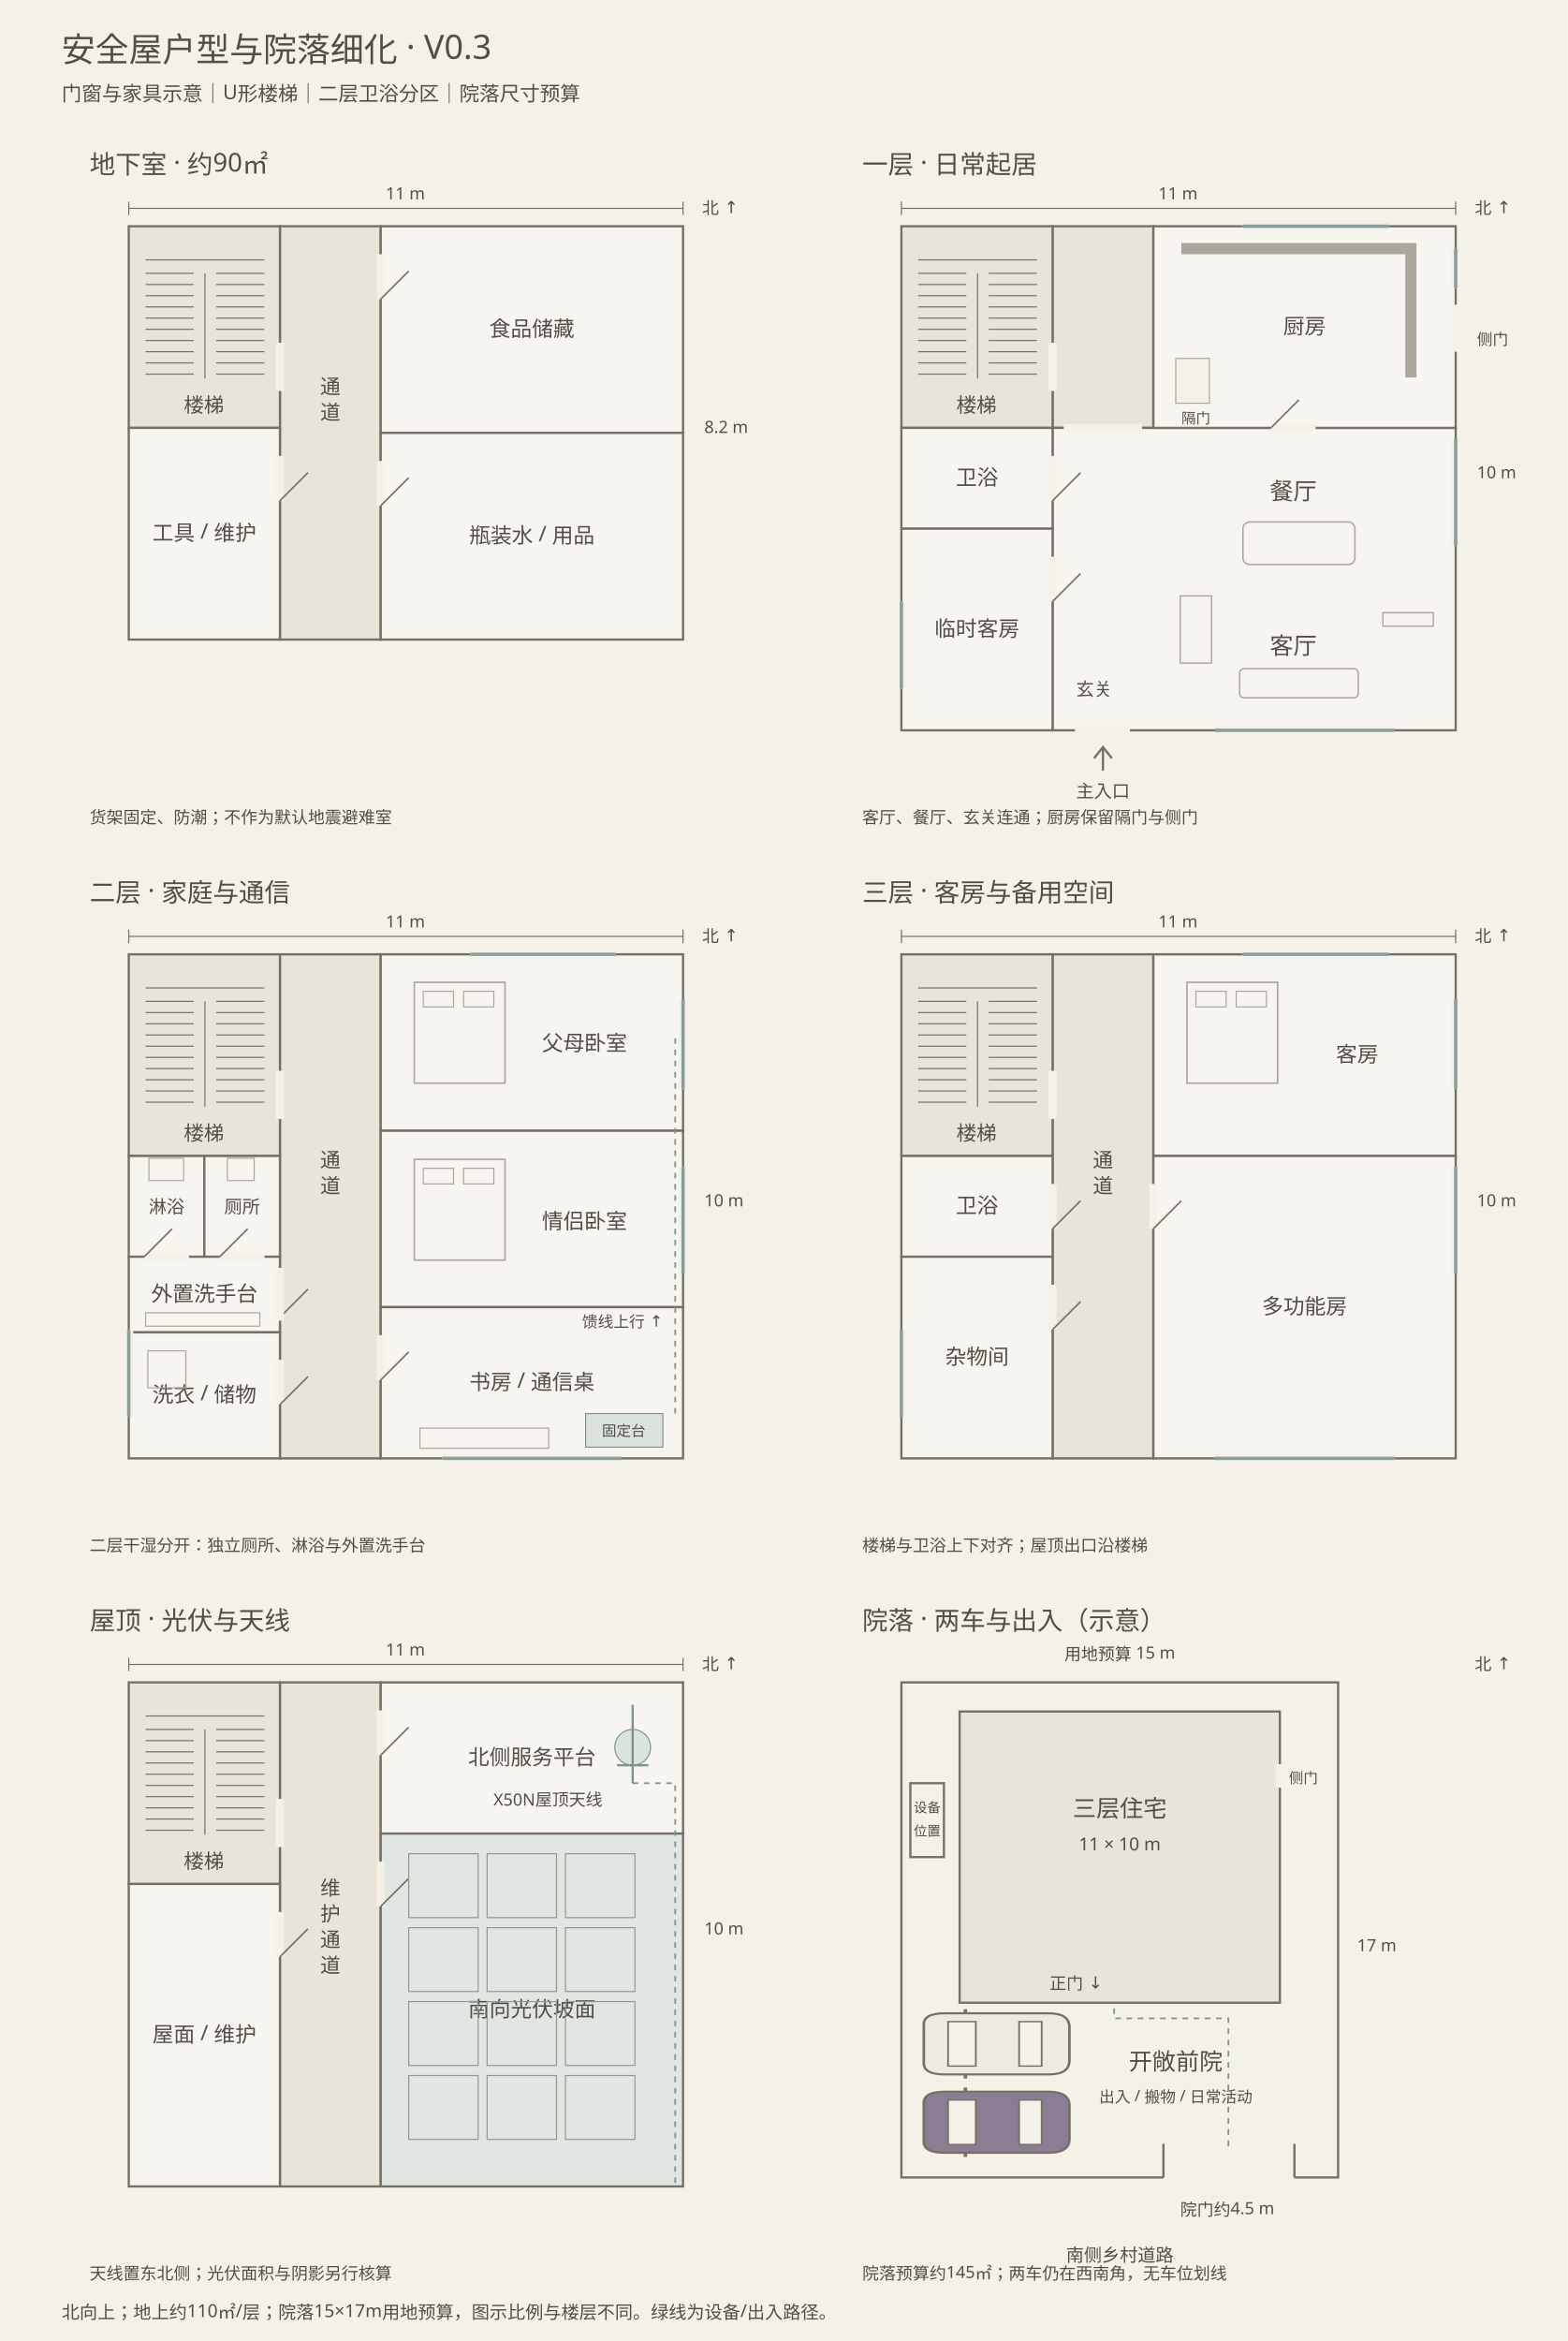
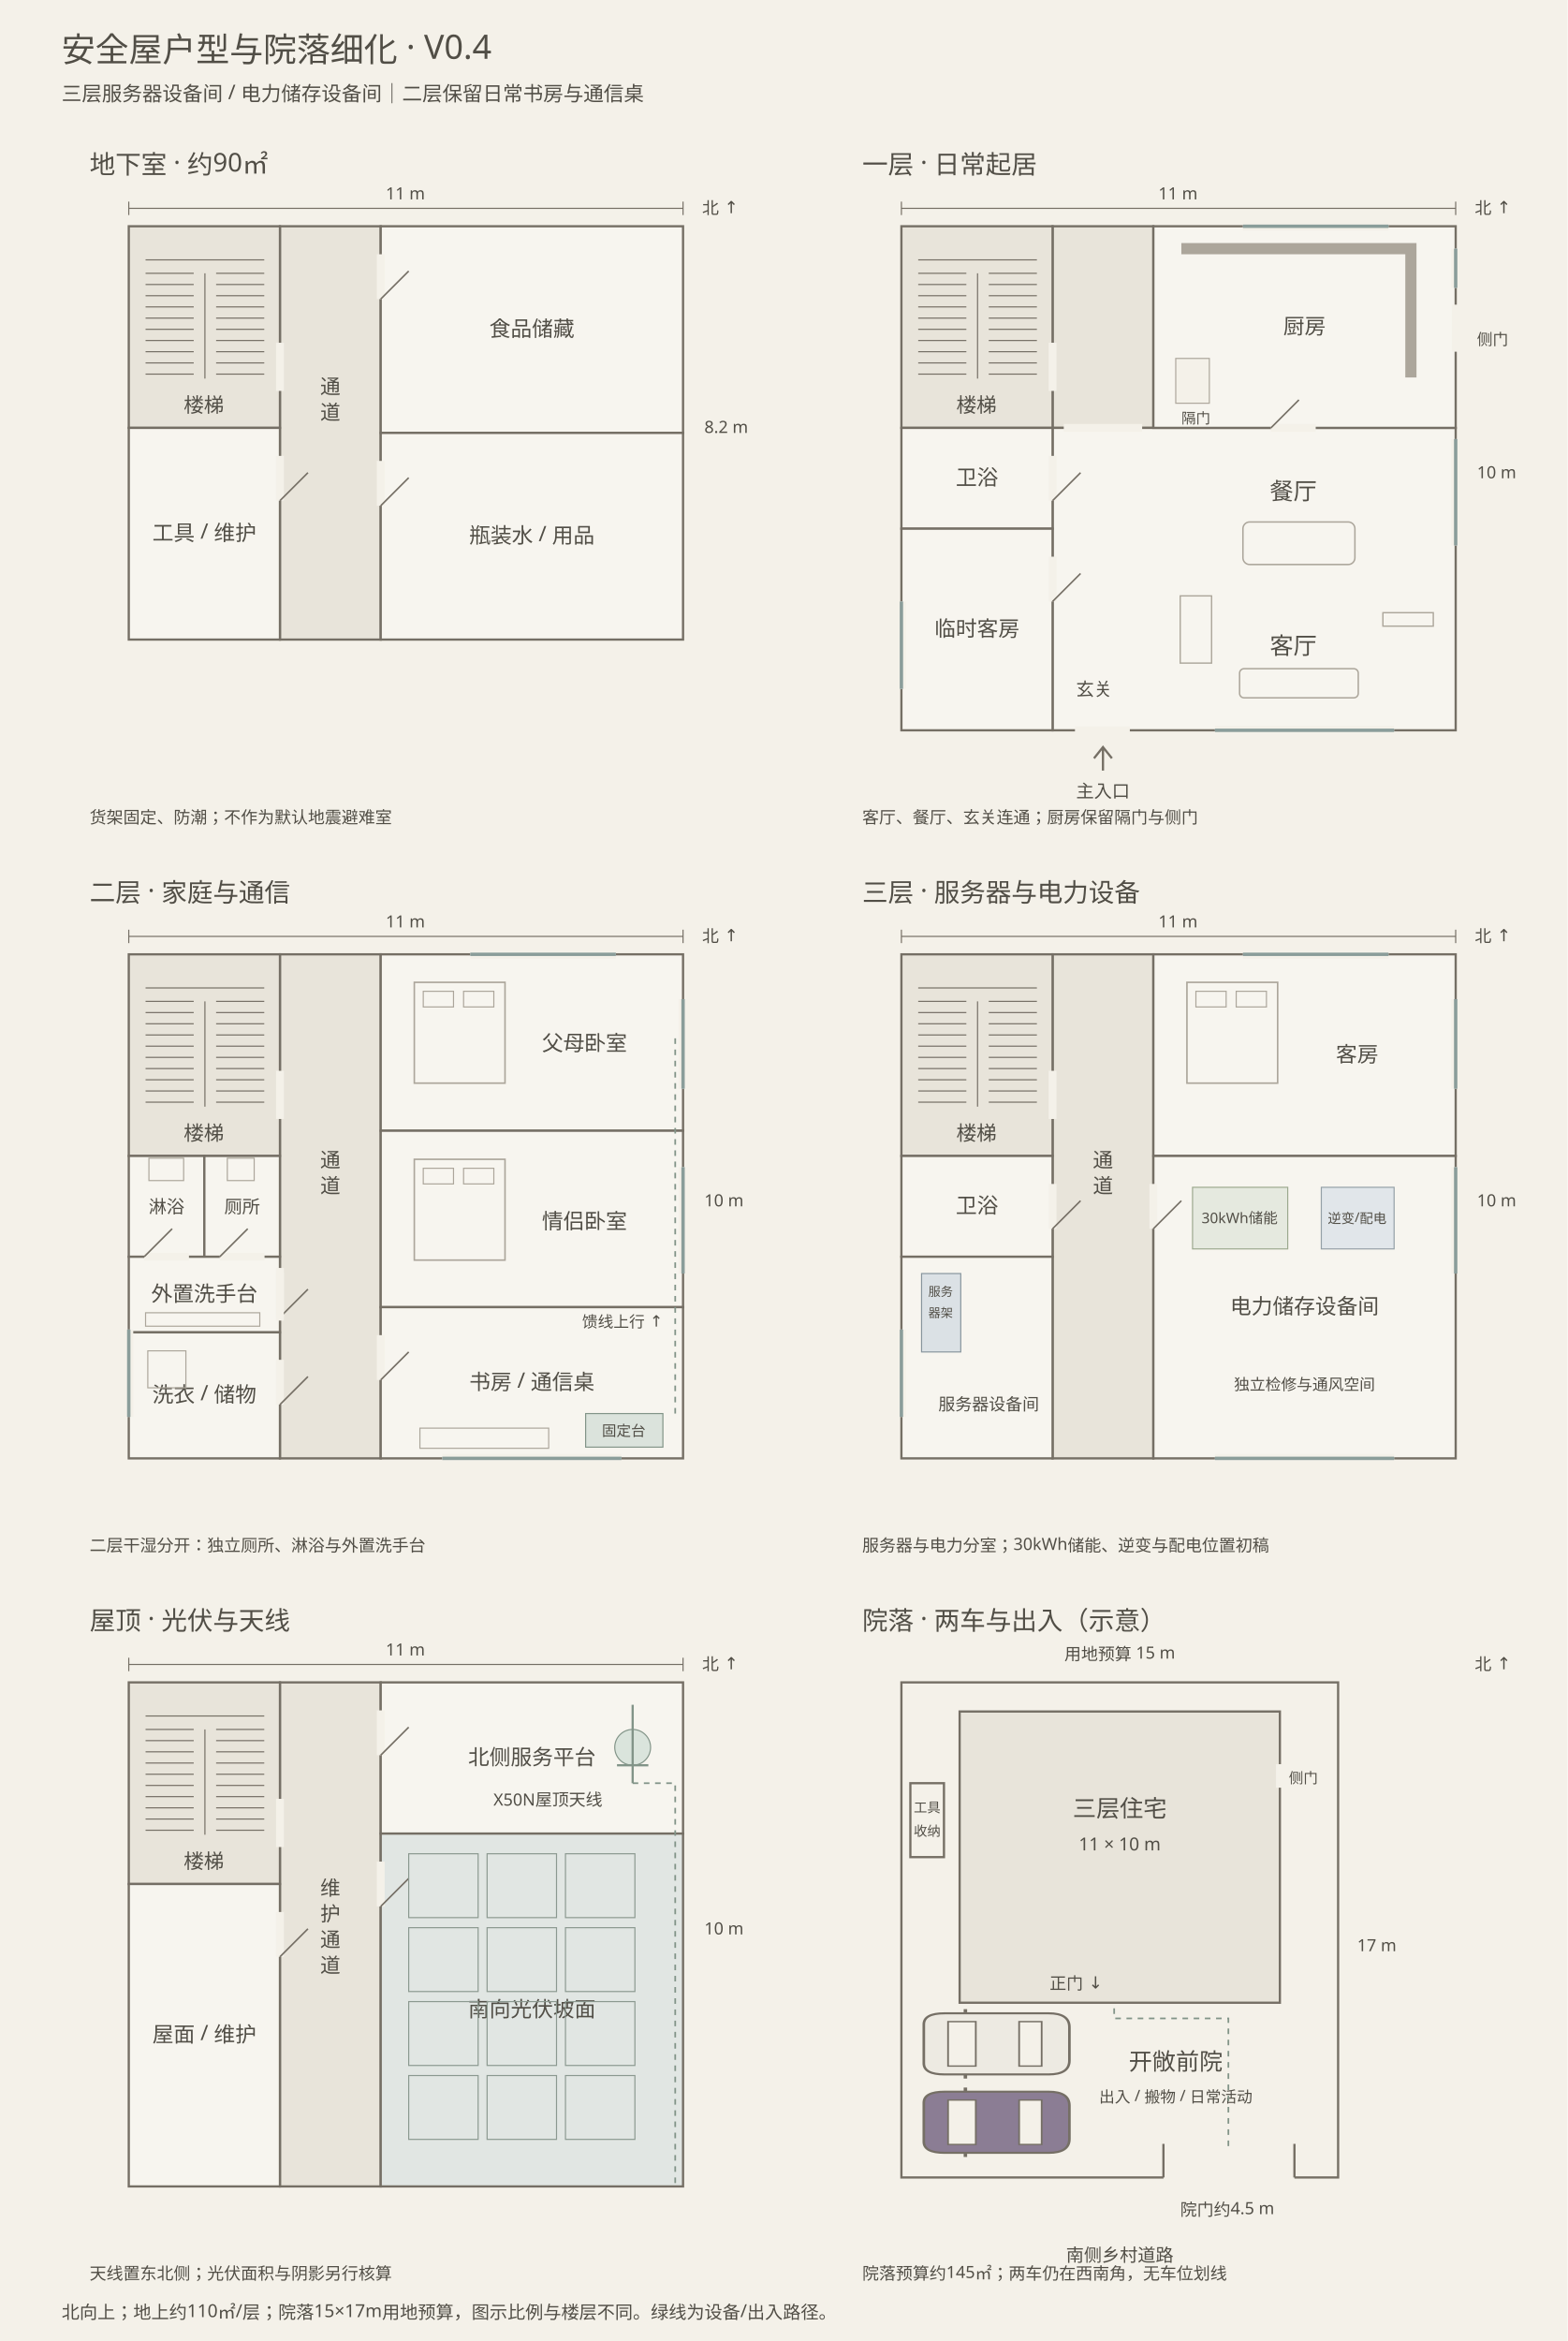
<svg xmlns="http://www.w3.org/2000/svg" width="1400" height="2090" viewBox="0 0 1400 2090">
  <rect width="100%" height="100%" fill="#f4f1e9" />
  <g font-family="Arial Unicode MS, PingFang SC, sans-serif" fill="#514e46">
-     <text x="55" y="55" font-size="30" text-anchor="start">安全屋户型与院落细化 · V0.3</text>
-     <text x="55" y="90" font-size="18" text-anchor="start">门窗与家具示意｜U形楼梯｜二层卫浴分区｜院落尺寸预算</text>
+     <text x="55" y="55" font-size="30" text-anchor="start">安全屋户型与院落细化 · V0.4</text>
+     <text x="55" y="90" font-size="18" text-anchor="start">三层服务器设备间 / 电力储存设备间｜二层保留日常书房与通信桌</text>
    <g transform="translate(25,115)">
      <text x="55" y="40" font-size="23" text-anchor="start">地下室 · 约90㎡</text>
      <text x="602" y="76" font-size="15" text-anchor="start">北 ↑</text>
      <g transform="translate(90,87)">
        <rect x="135" y="0" width="90" height="369" rx="0" fill="#e8e4da" stroke="#756f65" stroke-width="2" />
        <text x="180.0" y="149.5" font-size="18" text-anchor="middle">通</text>
        <text x="180.0" y="172.5" font-size="18" text-anchor="middle">道</text>
        <rect x="0" y="0" width="135" height="180" rx="0" fill="#e8e4da" stroke="#756f65" stroke-width="2" />
        <rect x="0" y="180" width="135" height="189.0" rx="0" fill="#f7f5ef" stroke="#756f65" stroke-width="2" />
        <text x="67.5" y="280.5" font-size="19" text-anchor="middle">工具 / 维护</text>
        <rect x="225" y="0" width="270" height="184.5" rx="0" fill="#f7f5ef" stroke="#756f65" stroke-width="2" />
        <text x="360.0" y="98.25" font-size="19" text-anchor="middle">食品储藏</text>
        <rect x="225" y="184.5" width="270" height="184.5" rx="0" fill="#f7f5ef" stroke="#756f65" stroke-width="2" />
        <text x="360.0" y="282.75" font-size="19" text-anchor="middle">瓶装水 / 用品</text>
        <path d="M135 205 V245" stroke="#f4f1e9" stroke-width="7" fill="none" />
        <path d="M135 245 l25 -25" stroke="#756f65" stroke-width="1.4" fill="none" />
        <path d="M225 25 V65" stroke="#f4f1e9" stroke-width="7" fill="none" />
        <path d="M225 65 l25 -25" stroke="#756f65" stroke-width="1.4" fill="none" />
        <path d="M225 209.5 V249.5" stroke="#f4f1e9" stroke-width="7" fill="none" />
        <path d="M225 249.5 l25 -25" stroke="#756f65" stroke-width="1.4" fill="none" />
        <path d="M135 104 V147" stroke="#f4f1e9" stroke-width="7" fill="none" />
        <path d="M15 42 H58 M78 42 H121" stroke="#756f65" stroke-width="1" fill="none" />
        <path d="M15 52 H58 M78 52 H121" stroke="#756f65" stroke-width="1" fill="none" />
        <path d="M15 62 H58 M78 62 H121" stroke="#756f65" stroke-width="1" fill="none" />
        <path d="M15 72 H58 M78 72 H121" stroke="#756f65" stroke-width="1" fill="none" />
        <path d="M15 82 H58 M78 82 H121" stroke="#756f65" stroke-width="1" fill="none" />
        <path d="M15 92 H58 M78 92 H121" stroke="#756f65" stroke-width="1" fill="none" />
        <path d="M15 102 H58 M78 102 H121" stroke="#756f65" stroke-width="1" fill="none" />
        <path d="M15 112 H58 M78 112 H121" stroke="#756f65" stroke-width="1" fill="none" />
        <path d="M15 122 H58 M78 122 H121" stroke="#756f65" stroke-width="1" fill="none" />
        <path d="M15 132 H58 M78 132 H121" stroke="#756f65" stroke-width="1" fill="none" />
        <path d="M15 30 H121 M68 42 V136" stroke="#756f65" stroke-width="1" fill="none" />
        <text x="67" y="166" font-size="18" text-anchor="middle">楼梯</text>
        <path d="M0 -16 H495 M0 -22 V-10 M495 -22 V-10" stroke="#756f65" stroke-width="1" fill="none" />
        <text x="247" y="-24" font-size="15" text-anchor="middle">11 m</text>
        <text x="514" y="184.5" font-size="15" text-anchor="start">8.2 m</text>
      </g>
      <text x="55" y="620" font-size="15" text-anchor="start">货架固定、防潮；不作为默认地震避难室</text>
    </g>
    <g transform="translate(715,115)">
      <text x="55" y="40" font-size="23" text-anchor="start">一层 · 日常起居</text>
      <text x="602" y="76" font-size="15" text-anchor="start">北 ↑</text>
      <g transform="translate(90,87)">
        <rect x="135" y="0" width="90" height="180" rx="0" fill="#e8e4da" stroke="#756f65" stroke-width="2" />
        <rect x="135" y="180" width="360" height="270" rx="0" fill="#f7f5ef" stroke="#756f65" stroke-width="2" />
        <rect x="0" y="0" width="135" height="180" rx="0" fill="#e8e4da" stroke="#756f65" stroke-width="2" />
        <rect x="0" y="180" width="135" height="90" rx="0" fill="#f7f5ef" stroke="#756f65" stroke-width="2" />
        <text x="67.5" y="231.0" font-size="19" text-anchor="middle">卫浴</text>
        <rect x="0" y="270" width="135" height="180" rx="0" fill="#f7f5ef" stroke="#756f65" stroke-width="2" />
        <text x="67.5" y="366.0" font-size="19" text-anchor="middle">临时客房</text>
        <rect x="225" y="0" width="270" height="180" rx="0" fill="#f7f5ef" stroke="#756f65" stroke-width="2" />
        <text x="360.0" y="96.0" font-size="19" text-anchor="middle">厨房</text>
        <path d="M135 205 V245" stroke="#f4f1e9" stroke-width="7" fill="none" />
        <path d="M135 245 l25 -25" stroke="#756f65" stroke-width="1.4" fill="none" />
        <path d="M135 295 V335" stroke="#f4f1e9" stroke-width="7" fill="none" />
        <path d="M135 335 l25 -25" stroke="#756f65" stroke-width="1.4" fill="none" />
        <path d="M330 180 H370" stroke="#f4f1e9" stroke-width="7" fill="none" />
        <path d="M330 180 l25 -25" stroke="#756f65" stroke-width="1.4" fill="none" />
        <path d="M135 104 V147" stroke="#f4f1e9" stroke-width="7" fill="none" />
        <path d="M15 42 H58 M78 42 H121" stroke="#756f65" stroke-width="1" fill="none" />
        <path d="M15 52 H58 M78 52 H121" stroke="#756f65" stroke-width="1" fill="none" />
        <path d="M15 62 H58 M78 62 H121" stroke="#756f65" stroke-width="1" fill="none" />
        <path d="M15 72 H58 M78 72 H121" stroke="#756f65" stroke-width="1" fill="none" />
        <path d="M15 82 H58 M78 82 H121" stroke="#756f65" stroke-width="1" fill="none" />
        <path d="M15 92 H58 M78 92 H121" stroke="#756f65" stroke-width="1" fill="none" />
        <path d="M15 102 H58 M78 102 H121" stroke="#756f65" stroke-width="1" fill="none" />
        <path d="M15 112 H58 M78 112 H121" stroke="#756f65" stroke-width="1" fill="none" />
        <path d="M15 122 H58 M78 122 H121" stroke="#756f65" stroke-width="1" fill="none" />
        <path d="M15 132 H58 M78 132 H121" stroke="#756f65" stroke-width="1" fill="none" />
        <path d="M15 30 H121 M68 42 V136" stroke="#756f65" stroke-width="1" fill="none" />
        <text x="67" y="166" font-size="18" text-anchor="middle">楼梯</text>
        <path d="M0 -16 H495 M0 -22 V-10 M495 -22 V-10" stroke="#756f65" stroke-width="1" fill="none" />
        <text x="247" y="-24" font-size="15" text-anchor="middle">11 m</text>
        <text x="514" y="225.0" font-size="15" text-anchor="start">10 m</text>
        <path d="M305 0 H435" stroke="#f4f1e9" stroke-width="8" fill="none" />
        <path d="M305 0 H435" stroke="#8a9d9a" stroke-width="3" fill="none" />
        <path d="M495 190 V285" stroke="#f4f1e9" stroke-width="8" fill="none" />
        <path d="M495 190 V285" stroke="#8a9d9a" stroke-width="3" fill="none" />
        <path d="M280 450 H440" stroke="#f4f1e9" stroke-width="8" fill="none" />
        <path d="M280 450 H440" stroke="#8a9d9a" stroke-width="3" fill="none" />
        <path d="M0 335 V413" stroke="#f4f1e9" stroke-width="8" fill="none" />
        <path d="M0 335 V413" stroke="#8a9d9a" stroke-width="3" fill="none" />
        <path d="M495 20 V55" stroke="#f4f1e9" stroke-width="8" fill="none" />
        <path d="M495 20 V55" stroke="#8a9d9a" stroke-width="3" fill="none" />
        <path d="M145 180 H215" stroke="#f4f1e9" stroke-width="7" fill="none" />
        <path d="M155 450 H204" stroke="#f4f1e9" stroke-width="7" fill="none" />
        <path d="M180 486 V465 M172 475 L180 465 L188 475" stroke="#756f65" stroke-width="2" fill="none" />
        <text x="180" y="510" font-size="16" text-anchor="middle">主入口</text>
        <path d="M495 70 V112" stroke="#f4f1e9" stroke-width="7" fill="none" />
        <text x="514" y="106" font-size="14" text-anchor="start">侧门</text>
        <text x="350" y="244" font-size="21" text-anchor="middle">餐厅</text>
        <text x="350" y="382" font-size="21" text-anchor="middle">客厅</text>
        <text x="172" y="419" font-size="16" text-anchor="middle">玄关</text>
        <rect x="305" y="264" width="100" height="38" rx="6" fill="none" stroke="#aca69b" stroke-width="1.3" />
        <rect x="302" y="395" width="106" height="26" rx="4" fill="none" stroke="#aca69b" stroke-width="1.3" />
        <rect x="430" y="345" width="45" height="12" rx="0" fill="none" stroke="#aca69b" stroke-width="1.2" />
        <rect x="249" y="330" width="28" height="60" rx="0" fill="none" stroke="#aca69b" stroke-width="1.2" />
        <path d="M250 20 H455 V135" stroke="#aca69b" stroke-width="10" fill="none" />
        <rect x="245" y="118" width="30" height="40" rx="0" fill="#f4f1e9" stroke="#aca69b" stroke-width="1" />
        <text x="250" y="176" font-size="13" text-anchor="start">隔门</text>
      </g>
      <text x="55" y="620" font-size="15" text-anchor="start">客厅、餐厅、玄关连通；厨房保留隔门与侧门</text>
    </g>
    <g transform="translate(25,765)">
      <text x="55" y="40" font-size="23" text-anchor="start">二层 · 家庭与通信</text>
      <text x="602" y="76" font-size="15" text-anchor="start">北 ↑</text>
      <g transform="translate(90,87)">
        <rect x="135" y="0" width="90" height="450" rx="0" fill="#e8e4da" stroke="#756f65" stroke-width="2" />
        <text x="180.0" y="190.0" font-size="18" text-anchor="middle">通</text>
        <text x="180.0" y="213.0" font-size="18" text-anchor="middle">道</text>
        <rect x="0" y="0" width="135" height="180" rx="0" fill="#e8e4da" stroke="#756f65" stroke-width="2" />
        <rect x="0" y="180" width="67.5" height="90" rx="0" fill="#f7f5ef" stroke="#756f65" stroke-width="2" />
        <text x="33.75" y="231.0" font-size="16" text-anchor="middle">淋浴</text>
        <rect x="67.5" y="180" width="67.5" height="90" rx="0" fill="#f7f5ef" stroke="#756f65" stroke-width="2" />
        <text x="101.25" y="231.0" font-size="16" text-anchor="middle">厕所</text>
        <rect x="0" y="270" width="135" height="67.5" rx="0" fill="#f7f5ef" stroke="#756f65" stroke-width="2" />
        <text x="67.5" y="309.75" font-size="19" text-anchor="middle">外置洗手台</text>
        <rect x="0" y="337.5" width="135" height="112.5" rx="0" fill="#f7f5ef" stroke="#756f65" stroke-width="2" />
        <text x="67.5" y="399.75" font-size="19" text-anchor="middle">洗衣 / 储物</text>
        <rect x="225" y="0" width="270" height="157.5" rx="0" fill="#f7f5ef" stroke="#756f65" stroke-width="2" />
        <rect x="225" y="157.5" width="270" height="157.5" rx="0" fill="#f7f5ef" stroke="#756f65" stroke-width="2" />
        <rect x="225" y="315" width="270" height="135" rx="0" fill="#f7f5ef" stroke="#756f65" stroke-width="2" />
        <text x="360.0" y="388.5" font-size="19" text-anchor="middle">书房 / 通信桌</text>
        <path d="M13.75 270 H53.75" stroke="#f4f1e9" stroke-width="7" fill="none" />
        <path d="M13.75 270 l25 -25" stroke="#756f65" stroke-width="1.4" fill="none" />
        <path d="M81.25 270 H121.25" stroke="#f4f1e9" stroke-width="7" fill="none" />
        <path d="M81.25 270 l25 -25" stroke="#756f65" stroke-width="1.4" fill="none" />
        <path d="M135 284 V324" stroke="#f4f1e9" stroke-width="7" fill="none" />
        <path d="M135 324 l25 -25" stroke="#756f65" stroke-width="1.4" fill="none" />
        <path d="M135 362 V402" stroke="#f4f1e9" stroke-width="7" fill="none" />
        <path d="M135 402 l25 -25" stroke="#756f65" stroke-width="1.4" fill="none" />
        <path d="M225 340 V380" stroke="#f4f1e9" stroke-width="7" fill="none" />
        <path d="M225 380 l25 -25" stroke="#756f65" stroke-width="1.4" fill="none" />
        <path d="M135 104 V147" stroke="#f4f1e9" stroke-width="7" fill="none" />
        <path d="M15 42 H58 M78 42 H121" stroke="#756f65" stroke-width="1" fill="none" />
        <path d="M15 52 H58 M78 52 H121" stroke="#756f65" stroke-width="1" fill="none" />
        <path d="M15 62 H58 M78 62 H121" stroke="#756f65" stroke-width="1" fill="none" />
        <path d="M15 72 H58 M78 72 H121" stroke="#756f65" stroke-width="1" fill="none" />
        <path d="M15 82 H58 M78 82 H121" stroke="#756f65" stroke-width="1" fill="none" />
        <path d="M15 92 H58 M78 92 H121" stroke="#756f65" stroke-width="1" fill="none" />
        <path d="M15 102 H58 M78 102 H121" stroke="#756f65" stroke-width="1" fill="none" />
        <path d="M15 112 H58 M78 112 H121" stroke="#756f65" stroke-width="1" fill="none" />
        <path d="M15 122 H58 M78 122 H121" stroke="#756f65" stroke-width="1" fill="none" />
        <path d="M15 132 H58 M78 132 H121" stroke="#756f65" stroke-width="1" fill="none" />
        <path d="M15 30 H121 M68 42 V136" stroke="#756f65" stroke-width="1" fill="none" />
        <text x="67" y="166" font-size="18" text-anchor="middle">楼梯</text>
        <path d="M0 -16 H495 M0 -22 V-10 M495 -22 V-10" stroke="#756f65" stroke-width="1" fill="none" />
        <text x="247" y="-24" font-size="15" text-anchor="middle">11 m</text>
        <text x="514" y="225.0" font-size="15" text-anchor="start">10 m</text>
        <path d="M305 0 H435" stroke="#f4f1e9" stroke-width="8" fill="none" />
        <path d="M305 0 H435" stroke="#8a9d9a" stroke-width="3" fill="none" />
        <path d="M495 190 V285" stroke="#f4f1e9" stroke-width="8" fill="none" />
        <path d="M495 190 V285" stroke="#8a9d9a" stroke-width="3" fill="none" />
        <path d="M280 450 H440" stroke="#f4f1e9" stroke-width="8" fill="none" />
        <path d="M280 450 H440" stroke="#8a9d9a" stroke-width="3" fill="none" />
        <path d="M0 335 V413" stroke="#f4f1e9" stroke-width="8" fill="none" />
        <path d="M0 335 V413" stroke="#8a9d9a" stroke-width="3" fill="none" />
        <path d="M495 40 V120" stroke="#f4f1e9" stroke-width="8" fill="none" />
        <path d="M495 40 V120" stroke="#8a9d9a" stroke-width="3" fill="none" />
        <rect x="255" y="25" width="81" height="90" rx="0" fill="none" stroke="#aca69b" stroke-width="1.4" />
        <rect x="263" y="33" width="27" height="14" rx="0" fill="none" stroke="#aca69b" stroke-width="1" />
        <rect x="299" y="33" width="27" height="14" rx="0" fill="none" stroke="#aca69b" stroke-width="1" />
        <rect x="255" y="183" width="81" height="90" rx="0" fill="none" stroke="#aca69b" stroke-width="1.4" />
        <rect x="263" y="191" width="27" height="14" rx="0" fill="none" stroke="#aca69b" stroke-width="1" />
        <rect x="299" y="191" width="27" height="14" rx="0" fill="none" stroke="#aca69b" stroke-width="1" />
        <text x="407" y="86" font-size="19" text-anchor="middle">父母卧室</text>
        <text x="407" y="245" font-size="19" text-anchor="middle">情侣卧室</text>
        <rect x="18" y="182" width="31" height="20" rx="0" fill="none" stroke="#aca69b" stroke-width="1" />
        <rect x="88" y="182" width="24" height="20" rx="0" fill="none" stroke="#aca69b" stroke-width="1" />
        <rect x="15" y="320" width="102" height="12" rx="0" fill="none" stroke="#aca69b" stroke-width="1" />
        <rect x="17" y="354" width="34" height="33" rx="0" fill="none" stroke="#aca69b" stroke-width="1" />
        <rect x="260" y="423" width="115" height="18" rx="0" fill="none" stroke="#aca69b" stroke-width="1" />
        <rect x="408" y="410" width="69" height="30" rx="0" fill="#dbe3dc" stroke="#829488" stroke-width="1" />
        <text x="442" y="430" font-size="13" text-anchor="middle">固定台</text>
        <path d="M488 410 V70" stroke="#829488" stroke-width="1.5" fill="none" stroke-dasharray="5 5" />
        <text x="477" y="333" font-size="14" text-anchor="end">馈线上行 ↑</text>
        <path d="M135 280 V327" stroke="#f4f1e9" stroke-width="7" fill="none" />
      </g>
      <text x="55" y="620" font-size="15" text-anchor="start">二层干湿分开：独立厕所、淋浴与外置洗手台</text>
    </g>
    <g transform="translate(715,765)">
-       <text x="55" y="40" font-size="23" text-anchor="start">三层 · 客房与备用空间</text>
+       <text x="55" y="40" font-size="23" text-anchor="start">三层 · 服务器与电力设备</text>
      <text x="602" y="76" font-size="15" text-anchor="start">北 ↑</text>
      <g transform="translate(90,87)">
        <rect x="135" y="0" width="90" height="450" rx="0" fill="#e8e4da" stroke="#756f65" stroke-width="2" />
        <text x="180.0" y="190.0" font-size="18" text-anchor="middle">通</text>
        <text x="180.0" y="213.0" font-size="18" text-anchor="middle">道</text>
        <rect x="0" y="0" width="135" height="180" rx="0" fill="#e8e4da" stroke="#756f65" stroke-width="2" />
        <rect x="0" y="180" width="135" height="90" rx="0" fill="#f7f5ef" stroke="#756f65" stroke-width="2" />
        <text x="67.5" y="231.0" font-size="19" text-anchor="middle">卫浴</text>
        <rect x="0" y="270" width="135" height="180" rx="0" fill="#f7f5ef" stroke="#756f65" stroke-width="2" />
-         <text x="67.5" y="366.0" font-size="19" text-anchor="middle">杂物间</text>
        <rect x="225" y="0" width="270" height="180" rx="0" fill="#f7f5ef" stroke="#756f65" stroke-width="2" />
        <rect x="225" y="180" width="270" height="270" rx="0" fill="#f7f5ef" stroke="#756f65" stroke-width="2" />
-         <text x="360.0" y="321.0" font-size="19" text-anchor="middle">多功能房</text>
+         <text x="360.0" y="321.0" font-size="19" text-anchor="middle">电力储存设备间</text>
        <path d="M135 205 V245" stroke="#f4f1e9" stroke-width="7" fill="none" />
        <path d="M135 245 l25 -25" stroke="#756f65" stroke-width="1.4" fill="none" />
-         <path d="M135 295 V335" stroke="#f4f1e9" stroke-width="7" fill="none" />
-         <path d="M135 335 l25 -25" stroke="#756f65" stroke-width="1.4" fill="none" />
        <path d="M225 205 V245" stroke="#f4f1e9" stroke-width="7" fill="none" />
        <path d="M225 245 l25 -25" stroke="#756f65" stroke-width="1.4" fill="none" />
        <path d="M135 104 V147" stroke="#f4f1e9" stroke-width="7" fill="none" />
        <path d="M15 42 H58 M78 42 H121" stroke="#756f65" stroke-width="1" fill="none" />
        <path d="M15 52 H58 M78 52 H121" stroke="#756f65" stroke-width="1" fill="none" />
        <path d="M15 62 H58 M78 62 H121" stroke="#756f65" stroke-width="1" fill="none" />
        <path d="M15 72 H58 M78 72 H121" stroke="#756f65" stroke-width="1" fill="none" />
        <path d="M15 82 H58 M78 82 H121" stroke="#756f65" stroke-width="1" fill="none" />
        <path d="M15 92 H58 M78 92 H121" stroke="#756f65" stroke-width="1" fill="none" />
        <path d="M15 102 H58 M78 102 H121" stroke="#756f65" stroke-width="1" fill="none" />
        <path d="M15 112 H58 M78 112 H121" stroke="#756f65" stroke-width="1" fill="none" />
        <path d="M15 122 H58 M78 122 H121" stroke="#756f65" stroke-width="1" fill="none" />
        <path d="M15 132 H58 M78 132 H121" stroke="#756f65" stroke-width="1" fill="none" />
        <path d="M15 30 H121 M68 42 V136" stroke="#756f65" stroke-width="1" fill="none" />
        <text x="67" y="166" font-size="18" text-anchor="middle">楼梯</text>
        <path d="M0 -16 H495 M0 -22 V-10 M495 -22 V-10" stroke="#756f65" stroke-width="1" fill="none" />
        <text x="247" y="-24" font-size="15" text-anchor="middle">11 m</text>
        <text x="514" y="225.0" font-size="15" text-anchor="start">10 m</text>
        <path d="M305 0 H435" stroke="#f4f1e9" stroke-width="8" fill="none" />
        <path d="M305 0 H435" stroke="#8a9d9a" stroke-width="3" fill="none" />
        <path d="M495 190 V285" stroke="#f4f1e9" stroke-width="8" fill="none" />
        <path d="M495 190 V285" stroke="#8a9d9a" stroke-width="3" fill="none" />
        <path d="M280 450 H440" stroke="#f4f1e9" stroke-width="8" fill="none" />
        <path d="M280 450 H440" stroke="#8a9d9a" stroke-width="3" fill="none" />
        <path d="M0 335 V413" stroke="#f4f1e9" stroke-width="8" fill="none" />
        <path d="M0 335 V413" stroke="#8a9d9a" stroke-width="3" fill="none" />
        <path d="M495 40 V120" stroke="#f4f1e9" stroke-width="8" fill="none" />
        <path d="M495 40 V120" stroke="#8a9d9a" stroke-width="3" fill="none" />
        <rect x="255" y="25" width="81" height="90" rx="0" fill="none" stroke="#aca69b" stroke-width="1.4" />
        <rect x="263" y="33" width="27" height="14" rx="0" fill="none" stroke="#aca69b" stroke-width="1" />
        <rect x="299" y="33" width="27" height="14" rx="0" fill="none" stroke="#aca69b" stroke-width="1" />
        <text x="407" y="96" font-size="19" text-anchor="middle">客房</text>
-       </g>
-       <text x="55" y="620" font-size="15" text-anchor="start">楼梯与卫浴上下对齐；屋顶出口沿楼梯</text>
+         <rect x="18" y="285" width="35" height="70" rx="0" fill="#dbe1e5" stroke="#87959d" stroke-width="1" />
+         <text x="35" y="305" font-size="11" text-anchor="middle">服务</text>
+         <text x="35" y="324" font-size="11" text-anchor="middle">器架</text>
+         <text x="78" y="407" font-size="15" text-anchor="middle">服务器设备间</text>
+         <rect x="260" y="208" width="85" height="55" rx="0" fill="#e5e9df" stroke="#9ca98f" stroke-width="1" />
+         <text x="302" y="240" font-size="13" text-anchor="middle">30kWh储能</text>
+         <rect x="375" y="208" width="65" height="55" rx="0" fill="#e1e6ea" stroke="#94a0a7" stroke-width="1" />
+         <text x="407" y="240" font-size="12" text-anchor="middle">逆变/配电</text>
+         <text x="360" y="389" font-size="14" text-anchor="middle">独立检修与通风空间</text>
+       </g>
+       <text x="55" y="620" font-size="15" text-anchor="start">服务器与电力分室；30kWh储能、逆变与配电位置初稿</text>
    </g>
    <g transform="translate(25,1415)">
      <text x="55" y="40" font-size="23" text-anchor="start">屋顶 · 光伏与天线</text>
      <text x="602" y="76" font-size="15" text-anchor="start">北 ↑</text>
      <g transform="translate(90,87)">
        <rect x="135" y="0" width="90" height="450" rx="0" fill="#e8e4da" stroke="#756f65" stroke-width="2" />
        <text x="180.0" y="190.0" font-size="18" text-anchor="middle">维</text>
        <text x="180.0" y="213.0" font-size="18" text-anchor="middle">护</text>
        <text x="180.0" y="236.0" font-size="18" text-anchor="middle">通</text>
        <text x="180.0" y="259.0" font-size="18" text-anchor="middle">道</text>
        <rect x="0" y="0" width="135" height="180" rx="0" fill="#e8e4da" stroke="#756f65" stroke-width="2" />
        <rect x="0" y="180" width="135" height="270" rx="0" fill="#f7f5ef" stroke="#756f65" stroke-width="2" />
        <text x="67.5" y="321.0" font-size="19" text-anchor="middle">屋面 / 维护</text>
        <rect x="225" y="0" width="270" height="135" rx="0" fill="#f7f5ef" stroke="#756f65" stroke-width="2" />
        <text x="360.0" y="73.5" font-size="19" text-anchor="middle">北侧服务平台</text>
        <rect x="225" y="135" width="270" height="315" rx="0" fill="#e1e6e3" stroke="#756f65" stroke-width="2" />
        <text x="360.0" y="298.5" font-size="19" text-anchor="middle">南向光伏坡面</text>
        <path d="M135 205 V245" stroke="#f4f1e9" stroke-width="7" fill="none" />
        <path d="M135 245 l25 -25" stroke="#756f65" stroke-width="1.4" fill="none" />
        <path d="M225 25 V65" stroke="#f4f1e9" stroke-width="7" fill="none" />
        <path d="M225 65 l25 -25" stroke="#756f65" stroke-width="1.4" fill="none" />
        <path d="M225 160 V200" stroke="#f4f1e9" stroke-width="7" fill="none" />
        <path d="M225 200 l25 -25" stroke="#756f65" stroke-width="1.4" fill="none" />
        <path d="M135 104 V147" stroke="#f4f1e9" stroke-width="7" fill="none" />
        <path d="M15 42 H58 M78 42 H121" stroke="#756f65" stroke-width="1" fill="none" />
        <path d="M15 52 H58 M78 52 H121" stroke="#756f65" stroke-width="1" fill="none" />
        <path d="M15 62 H58 M78 62 H121" stroke="#756f65" stroke-width="1" fill="none" />
        <path d="M15 72 H58 M78 72 H121" stroke="#756f65" stroke-width="1" fill="none" />
        <path d="M15 82 H58 M78 82 H121" stroke="#756f65" stroke-width="1" fill="none" />
        <path d="M15 92 H58 M78 92 H121" stroke="#756f65" stroke-width="1" fill="none" />
        <path d="M15 102 H58 M78 102 H121" stroke="#756f65" stroke-width="1" fill="none" />
        <path d="M15 112 H58 M78 112 H121" stroke="#756f65" stroke-width="1" fill="none" />
        <path d="M15 122 H58 M78 122 H121" stroke="#756f65" stroke-width="1" fill="none" />
        <path d="M15 132 H58 M78 132 H121" stroke="#756f65" stroke-width="1" fill="none" />
        <path d="M15 30 H121 M68 42 V136" stroke="#756f65" stroke-width="1" fill="none" />
        <text x="67" y="166" font-size="18" text-anchor="middle">楼梯</text>
        <path d="M0 -16 H495 M0 -22 V-10 M495 -22 V-10" stroke="#756f65" stroke-width="1" fill="none" />
        <text x="247" y="-24" font-size="15" text-anchor="middle">11 m</text>
        <text x="514" y="225.0" font-size="15" text-anchor="start">10 m</text>
        <circle cx="450" cy="58" r="16" fill="#dae4dc" stroke="#829488" />
        <path d="M450 20 V90 M436 74 H464" stroke="#829488" stroke-width="2" fill="none" />
        <text x="423" y="110" font-size="15" text-anchor="end">X50N屋顶天线</text>
        <path d="M450 90 H488 V450" stroke="#829488" stroke-width="1.5" fill="none" stroke-dasharray="5 5" />
        <rect x="250" y="153" width="62" height="57" rx="0" fill="none" stroke="#8b9990" stroke-width="1" />
        <rect x="320" y="153" width="62" height="57" rx="0" fill="none" stroke="#8b9990" stroke-width="1" />
        <rect x="390" y="153" width="62" height="57" rx="0" fill="none" stroke="#8b9990" stroke-width="1" />
        <rect x="250" y="219" width="62" height="57" rx="0" fill="none" stroke="#8b9990" stroke-width="1" />
        <rect x="320" y="219" width="62" height="57" rx="0" fill="none" stroke="#8b9990" stroke-width="1" />
        <rect x="390" y="219" width="62" height="57" rx="0" fill="none" stroke="#8b9990" stroke-width="1" />
        <rect x="250" y="285" width="62" height="57" rx="0" fill="none" stroke="#8b9990" stroke-width="1" />
        <rect x="320" y="285" width="62" height="57" rx="0" fill="none" stroke="#8b9990" stroke-width="1" />
        <rect x="390" y="285" width="62" height="57" rx="0" fill="none" stroke="#8b9990" stroke-width="1" />
        <rect x="250" y="351" width="62" height="57" rx="0" fill="none" stroke="#8b9990" stroke-width="1" />
        <rect x="320" y="351" width="62" height="57" rx="0" fill="none" stroke="#8b9990" stroke-width="1" />
        <rect x="390" y="351" width="62" height="57" rx="0" fill="none" stroke="#8b9990" stroke-width="1" />
      </g>
      <text x="55" y="620" font-size="15" text-anchor="start">天线置东北侧；光伏面积与阴影另行核算</text>
    </g>
    <g transform="translate(715,1415)">
      <text x="55" y="40" font-size="23" text-anchor="start">院落 · 两车与出入（示意）</text>
      <text x="602" y="76" font-size="15" text-anchor="start">北 ↑</text>
      <g transform="translate(90,87)">
        <rect x="0" y="0" width="390" height="442" rx="0" fill="none" stroke="#756f65" stroke-width="2" />
        <rect x="52" y="26" width="286" height="260" rx="0" fill="#e8e4da" stroke="#756f65" stroke-width="2" />
        <text x="195.0" y="120" font-size="21" text-anchor="middle">三层住宅</text>
        <text x="195.0" y="150" font-size="16" text-anchor="middle">11 × 10 m</text>
        <text x="156" y="274" font-size="15" text-anchor="middle">正门 ↓</text>
        <g transform="translate(20,350) rotate(-90) scale(1.24,1.548)">
          <g transform="translate(0,0)">
            <path d="M8 0 Q0 0 0 12 V72 Q0 84 10 84 H34 Q44 84 44 72 V12 Q44 0 36 0 Z" stroke="#756f65" stroke-width="1.5" fill="#edeae2" />
            <rect x="6" y="14" width="32" height="16" rx="0" fill="#f4f1e9" stroke="#756f65" stroke-width="1" />
            <rect x="6" y="55" width="32" height="13" rx="0" fill="#f4f1e9" stroke="#756f65" stroke-width="1" />
            <path d="M-3 24 H0 M44 24 H47" stroke="#756f65" stroke-width="2" fill="none" />
          </g>
        </g>
        <g transform="translate(20,420) rotate(-90) scale(1.24,1.548)">
          <g transform="translate(0,0)">
            <path d="M8 0 Q0 0 0 12 V72 Q0 84 10 84 H34 Q44 84 44 72 V12 Q44 0 36 0 Z" stroke="#756f65" stroke-width="1.5" fill="#8b7d94" />
            <rect x="6" y="14" width="32" height="16" rx="0" fill="#f4f1e9" stroke="#756f65" stroke-width="1" />
            <rect x="6" y="55" width="32" height="13" rx="0" fill="#f4f1e9" stroke="#756f65" stroke-width="1" />
            <path d="M-3 24 H0 M44 24 H47" stroke="#756f65" stroke-width="2" fill="none" />
          </g>
        </g>
        <text x="245" y="346" font-size="21" text-anchor="middle">开敞前院</text>
        <text x="245" y="375" font-size="14" text-anchor="middle">出入 / 搬物 / 日常活动</text>
        <rect x="8" y="90" width="30" height="66" rx="0" fill="none" stroke="#756f65" stroke-width="2" />
-         <text x="23" y="116" font-size="12" text-anchor="middle">设备</text>
-         <text x="23" y="137" font-size="12" text-anchor="middle">位置</text>
+         <text x="23" y="116" font-size="12" text-anchor="middle">工具</text>
+         <text x="23" y="137" font-size="12" text-anchor="middle">收纳</text>
        <path d="M234 442 H351" stroke="#f4f1e9" stroke-width="7" fill="none" />
        <path d="M234 442 V412 M351 442 V412" stroke="#756f65" stroke-width="2" fill="none" />
        <text x="291" y="476" font-size="15" text-anchor="middle">院门约4.5 m</text>
        <path d="M292 414 V300 L190 300 V288" stroke="#829488" stroke-width="1.5" fill="none" stroke-dasharray="5 5" />
        <path d="M338 73 V94" stroke="#f4f1e9" stroke-width="7" fill="none" />
        <text x="346" y="90" font-size="13" text-anchor="start">侧门</text>
        <text x="195" y="-20" font-size="15" text-anchor="middle">用地预算 15 m</text>
        <text x="407" y="240" font-size="15" text-anchor="start">17 m</text>
        <text x="195" y="517" font-size="16" text-anchor="middle">南侧乡村道路</text>
      </g>
      <text x="55" y="620" font-size="15" text-anchor="start">院落预算约145㎡；两车仍在西南角，无车位划线</text>
    </g>
    <text x="55" y="2070" font-size="16" text-anchor="start">北向上；地上约110㎡/层；院落15×17m用地预算，图示比例与楼层不同。绿线为设备/出入路径。</text>
  </g>
</svg>
